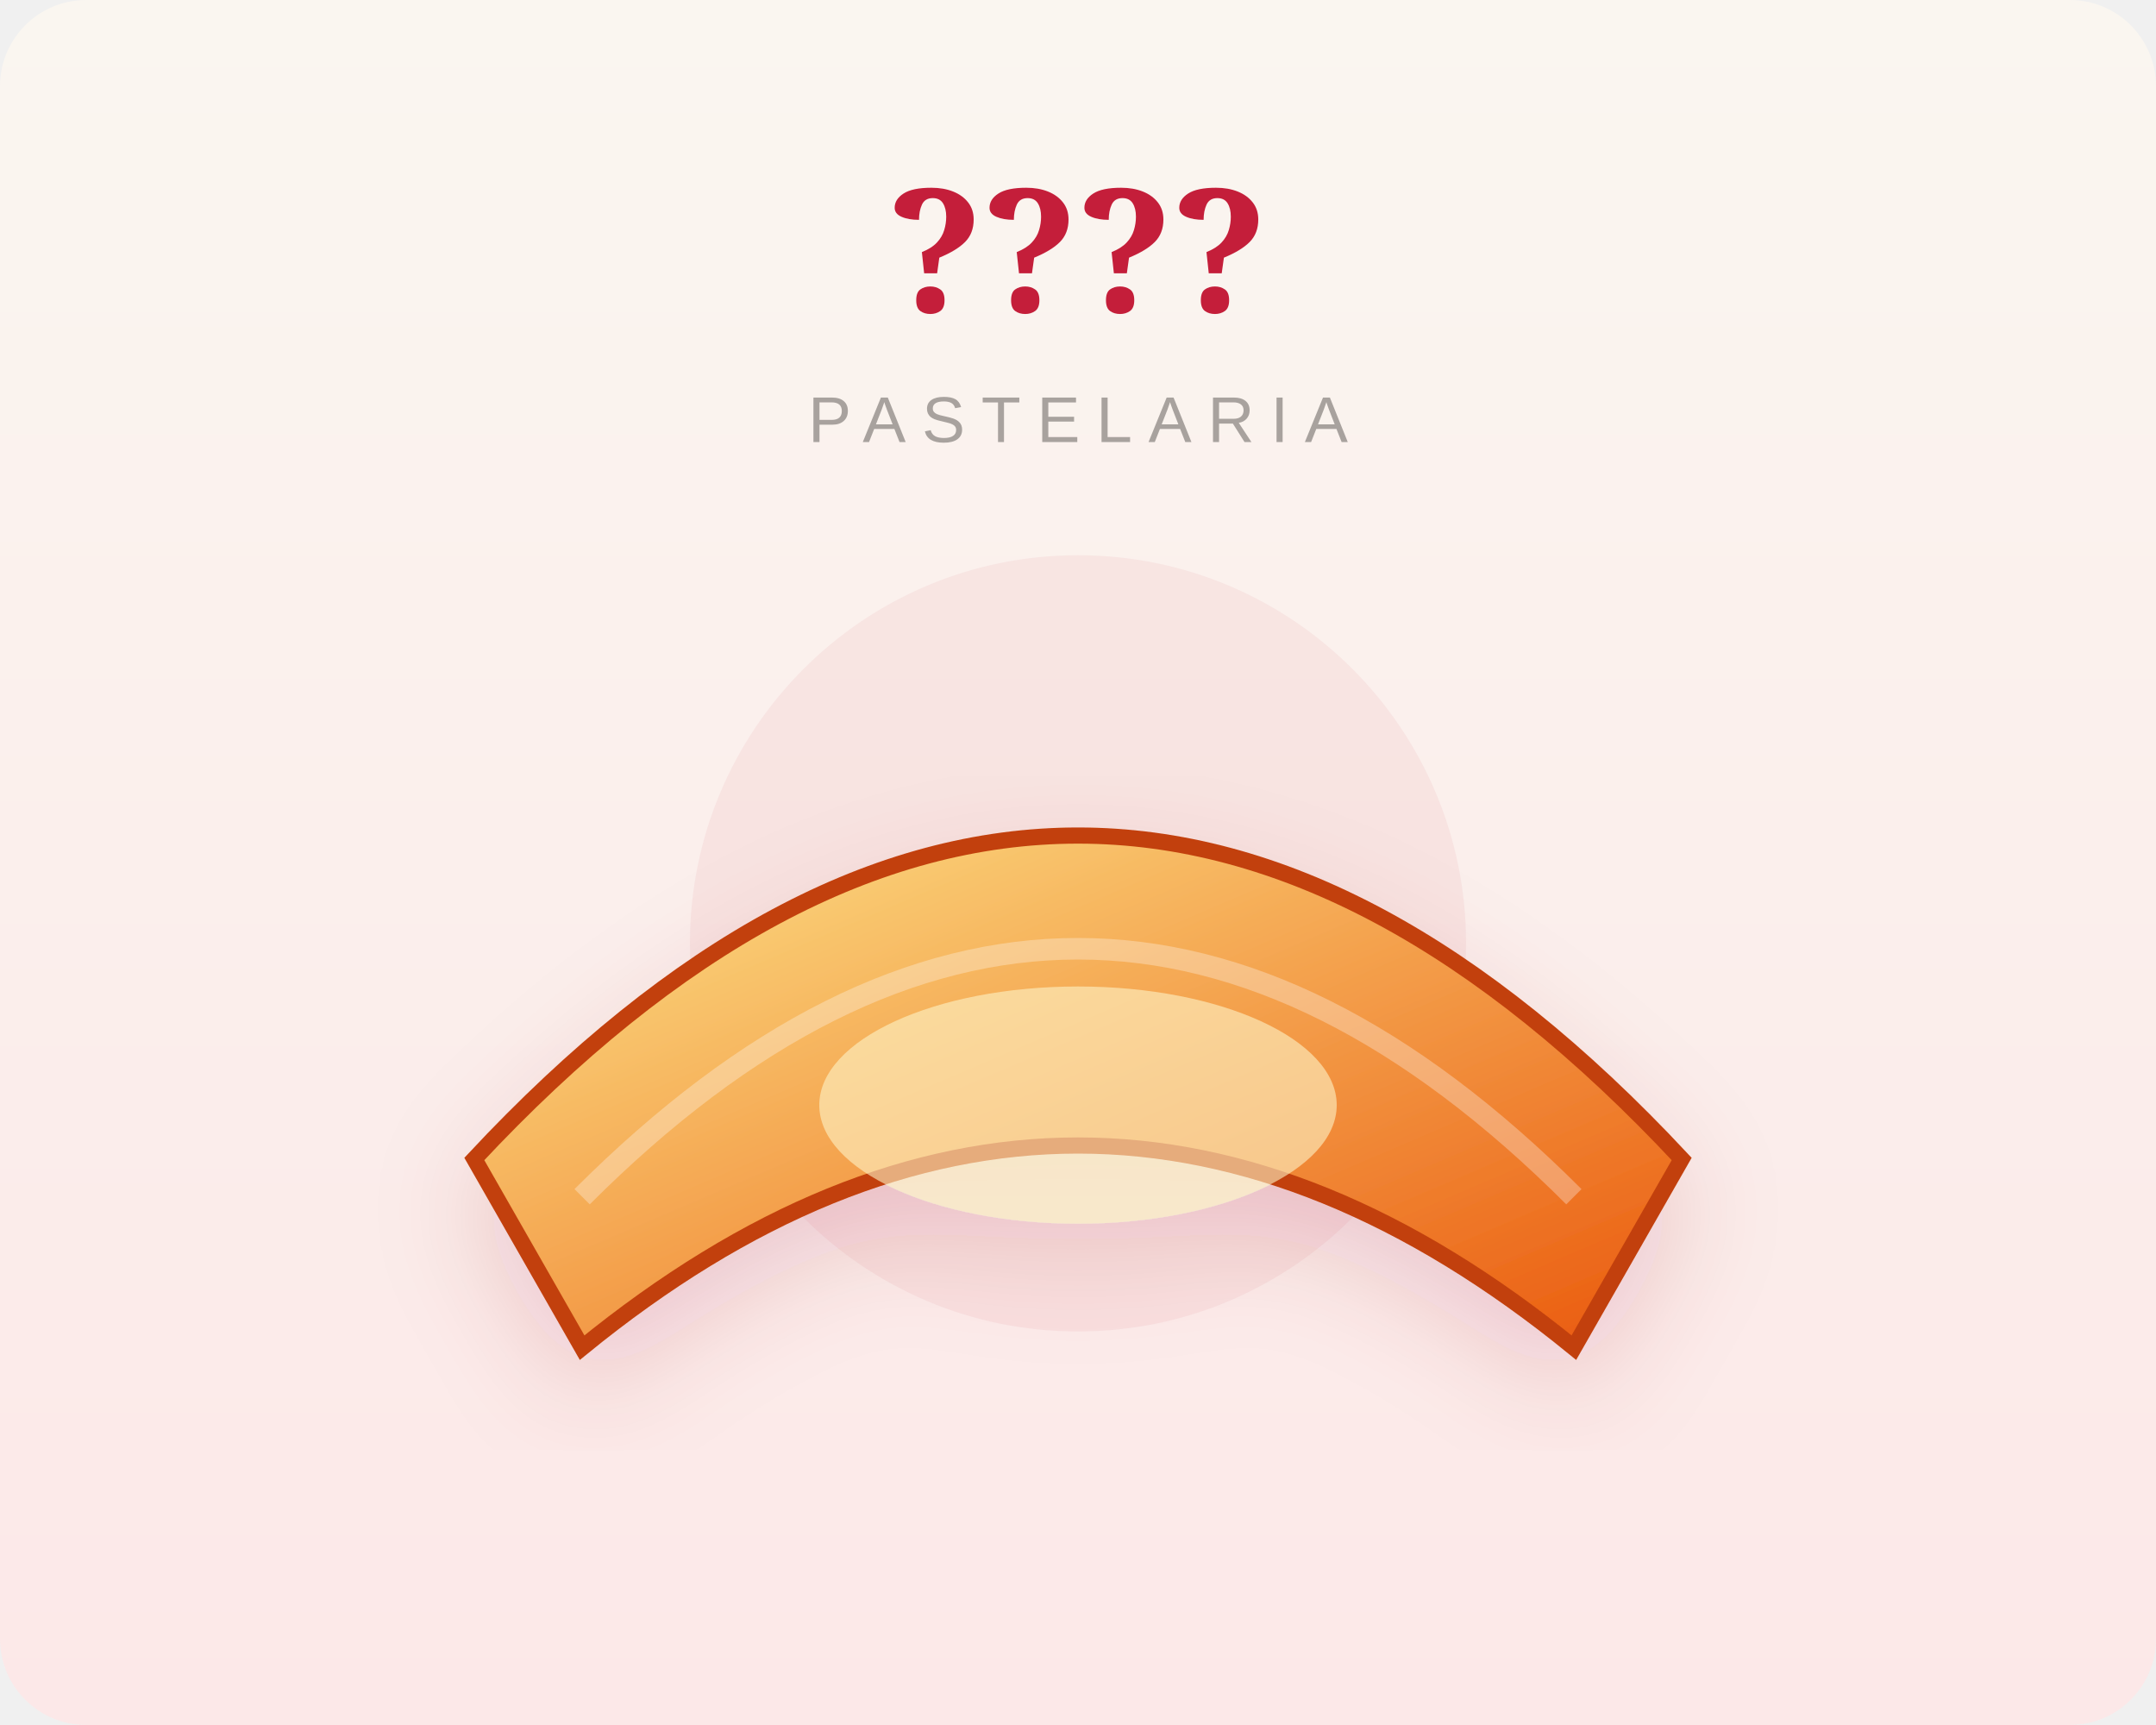
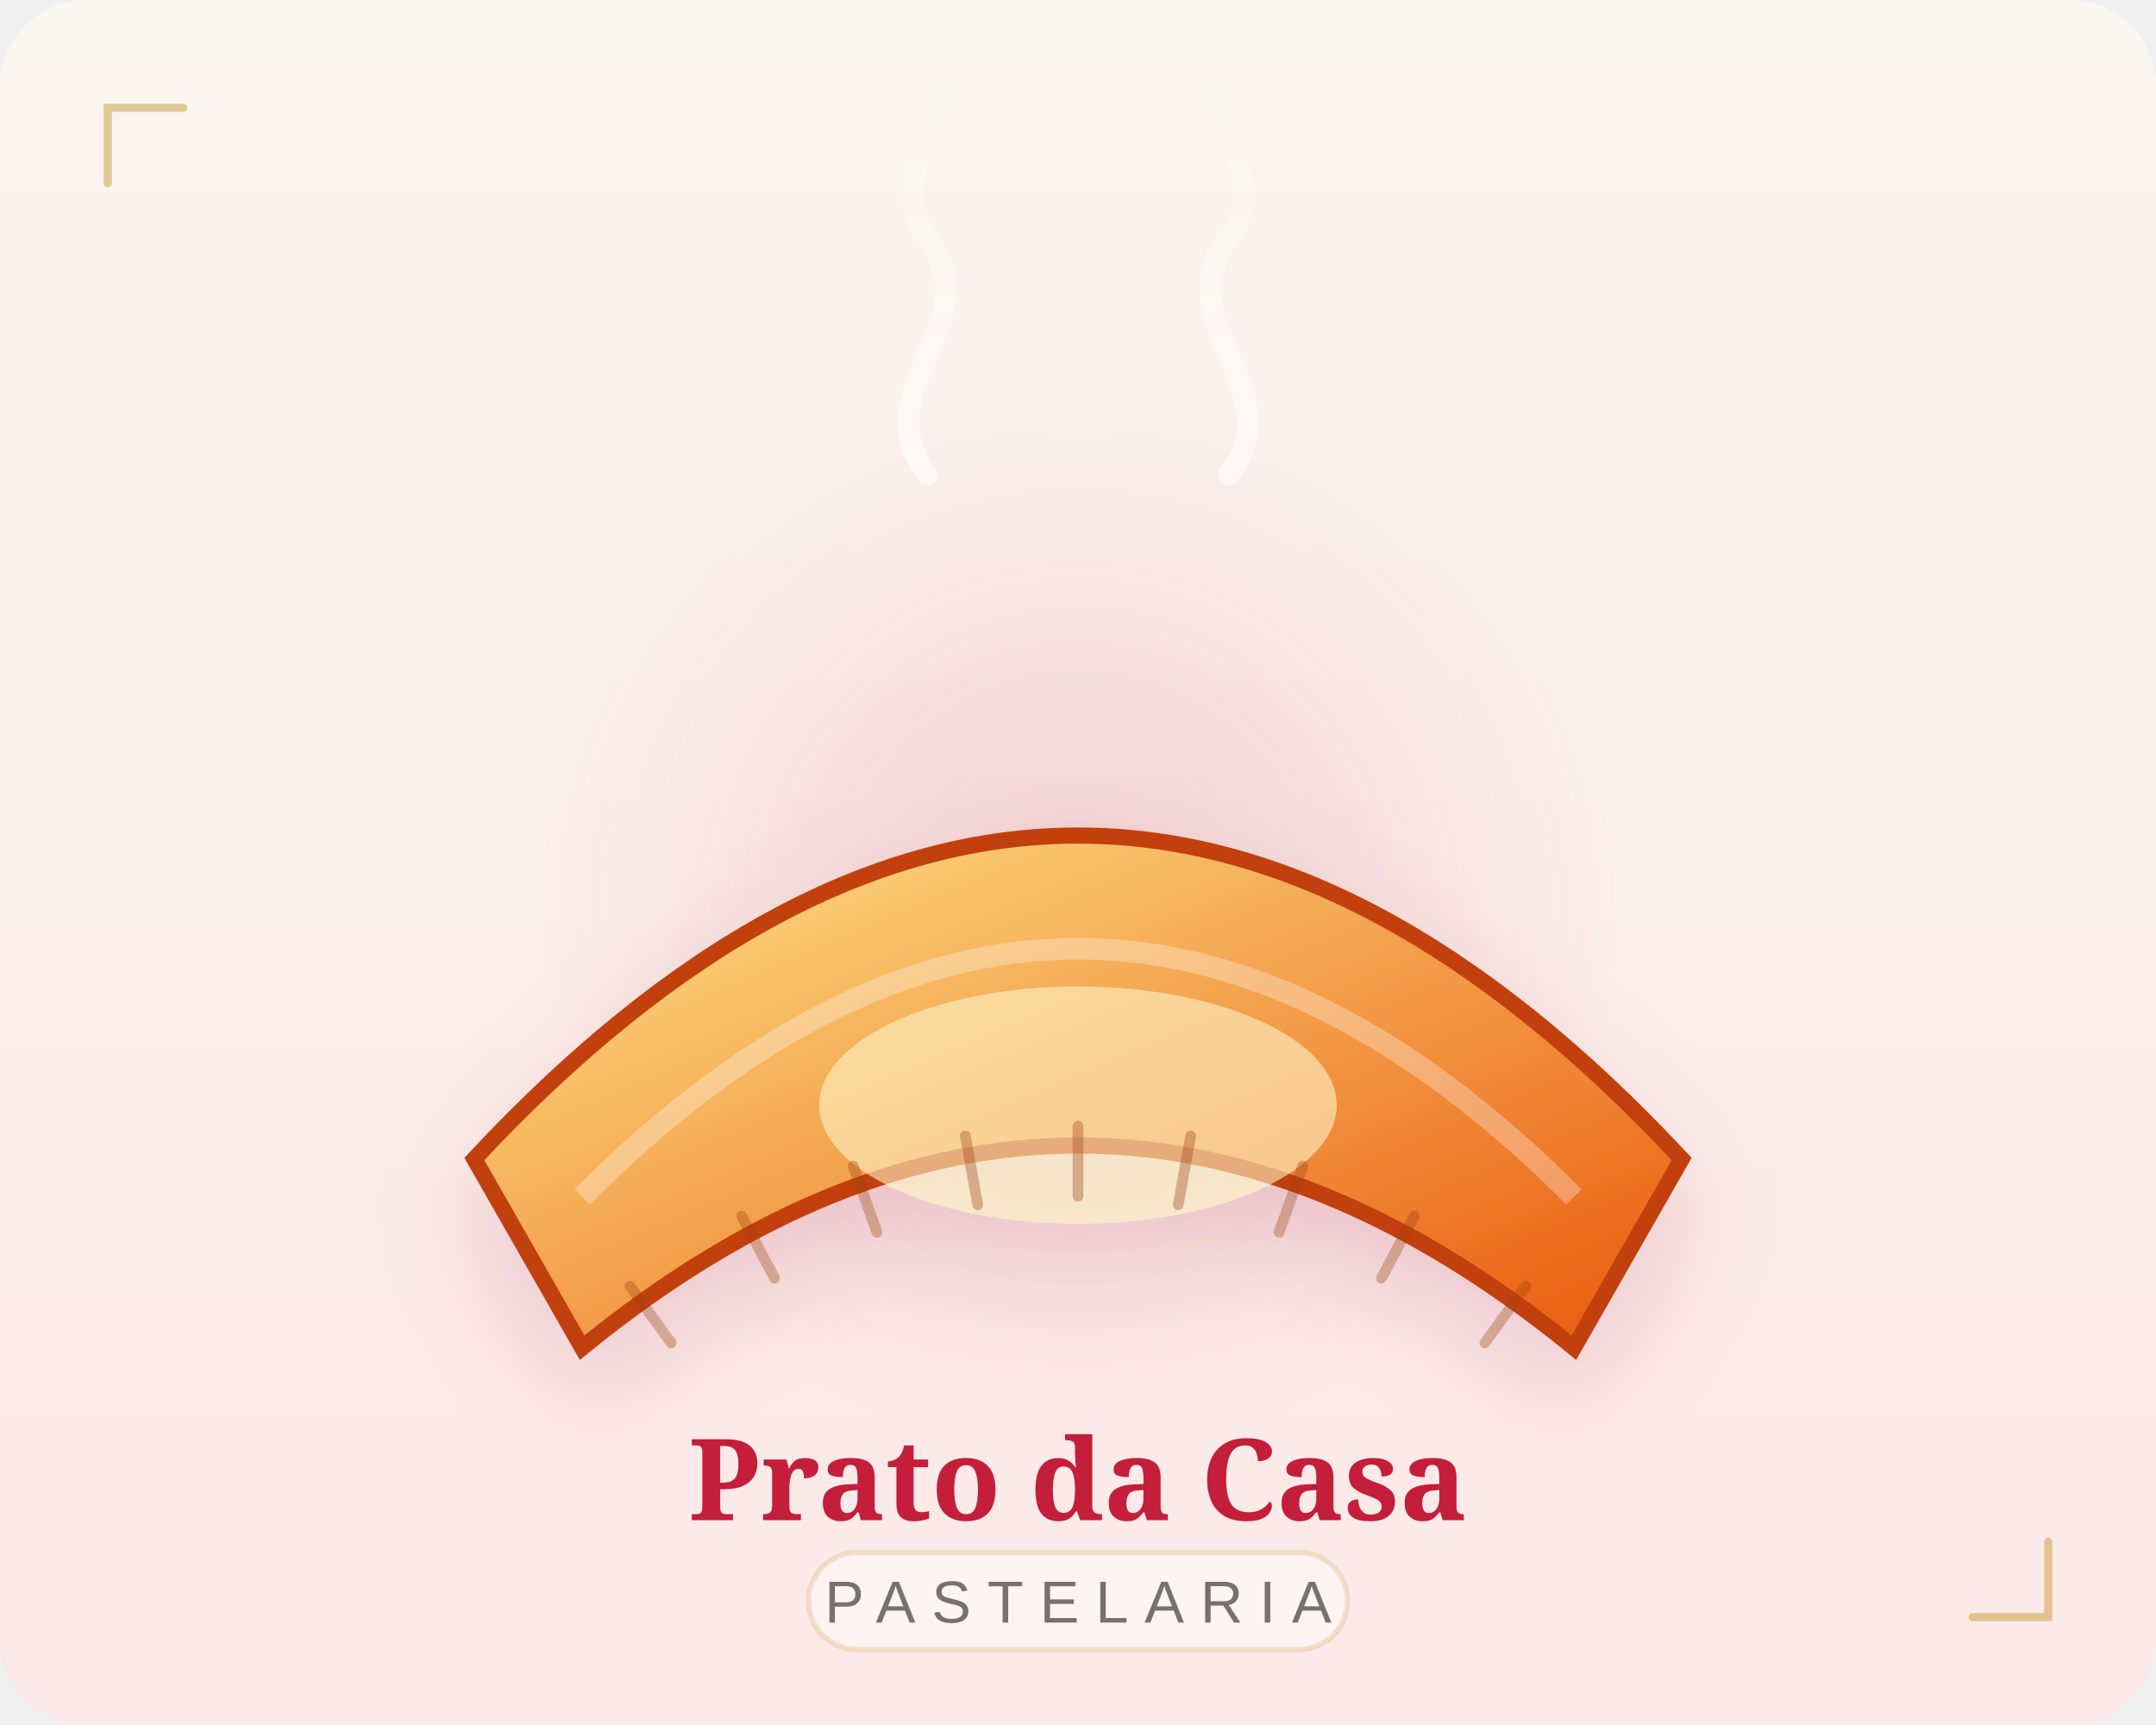
<svg xmlns="http://www.w3.org/2000/svg" viewBox="0 0 400 320">
  <defs>
    <linearGradient id="bg" x1="0" y1="0" x2="0" y2="1">
      <stop offset="0%" stop-color="#faf6f0" />
      <stop offset="100%" stop-color="#fce8e8" />
    </linearGradient>
    <linearGradient id="crust" x1="0" y1="0" x2="1" y2="1">
      <stop offset="0%" stop-color="#fde68a" />
      <stop offset="100%" stop-color="#ea580c" />
    </linearGradient>
+     <radialGradient id="spotlight" cx="50%" cy="50%" r="50%">
+       <stop offset="0%" stop-color="#c41e3a" stop-opacity=".14" />
+       <stop offset="100%" stop-color="#c41e3a" stop-opacity="0" />
+     </radialGradient>
+     <linearGradient id="steamFade" x1="0" y1="1" x2="0" y2="0">
+       <stop offset="0%" stop-color="#fff" stop-opacity=".55" />
+       <stop offset="100%" stop-color="#fff" stop-opacity="0" />
+     </linearGradient>
    <filter id="shadow" x="-20%" y="-20%" width="140%" height="140%">
      <feDropShadow dx="0" dy="8" stdDeviation="10" flood-color="#9f1239" flood-opacity=".15" />
    </filter>
  </defs>
  <rect width="400" height="320" fill="url(#bg)" rx="16" />
-   <circle cx="200" cy="175" r="72" fill="#c41e3a" opacity=".06" />
+   <g stroke="#b8860b" stroke-width="1.5" opacity=".4" fill="none" stroke-linecap="round">
+     <path d="M20 34 V20 H34" />
+     <path d="M380 286 V300 H366" />
+   </g>
+   <circle cx="200" cy="170" r="100" fill="url(#spotlight)" />
+   <g fill="none" stroke="url(#steamFade)" stroke-width="4" stroke-linecap="round">
+     <path d="M172 88 C160 72 184 60 172 44 C163 32 180 20 174 8" />
+     <path d="M228 88 C240 72 216 60 228 44 C237 32 220 20 226 8" />
+   </g>
  <g filter="url(#shadow)">
    <path d="M88 215 Q200 95 312 215 L292 250 Q200 175 108 250 Z" fill="url(#crust)" stroke="#c2410c" stroke-width="3" />
    <path d="M108 222 Q200 130 292 222" fill="none" stroke="#fff" stroke-width="4" opacity=".3" />
    <ellipse cx="200" cy="205" rx="48" ry="22" fill="#fef3c7" opacity=".6" />
+     <g stroke="#9a3f12" stroke-width="2" opacity=".35" stroke-linecap="round">
+       <line x1="116.9" y1="238.6" x2="124.5" y2="249.1" />
+       <line x1="137.6" y1="225.6" x2="143.7" y2="237.1" />
+       <line x1="158.3" y1="216.3" x2="162.7" y2="228.6" />
+       <line x1="179.1" y1="210.7" x2="181.4" y2="223.5" />
+       <line x1="200" y1="208.9" x2="200" y2="221.9" />
+       <line x1="220.9" y1="210.7" x2="218.6" y2="223.5" />
+       <line x1="241.7" y1="216.3" x2="237.3" y2="228.6" />
+       <line x1="262.4" y1="225.6" x2="256.3" y2="237.1" />
+       <line x1="283.1" y1="238.6" x2="275.5" y2="249.1" />
+     </g>
  </g>
-   <text x="200" y="58" text-anchor="middle" font-family="Georgia,serif" font-size="32" font-weight="700" fill="#c41e3a">????</text>
-   <text x="200" y="82" text-anchor="middle" font-family="Arial,sans-serif" font-size="12" fill="#a8a29e" letter-spacing="3">PASTELARIA</text>
+   <text x="200" y="282" text-anchor="middle" font-family="Georgia,serif" font-size="21" font-weight="700" fill="#c41e3a">Prato da Casa</text>
+   <rect x="150" y="288" width="100" height="18" rx="9" fill="#fff" opacity=".5" stroke="#b8860b" stroke-width="1" stroke-opacity=".35" />
+   <text x="200" y="301" text-anchor="middle" font-family="Arial,sans-serif" font-size="11" fill="#78716c" letter-spacing="3">PASTELARIA</text>
</svg>
